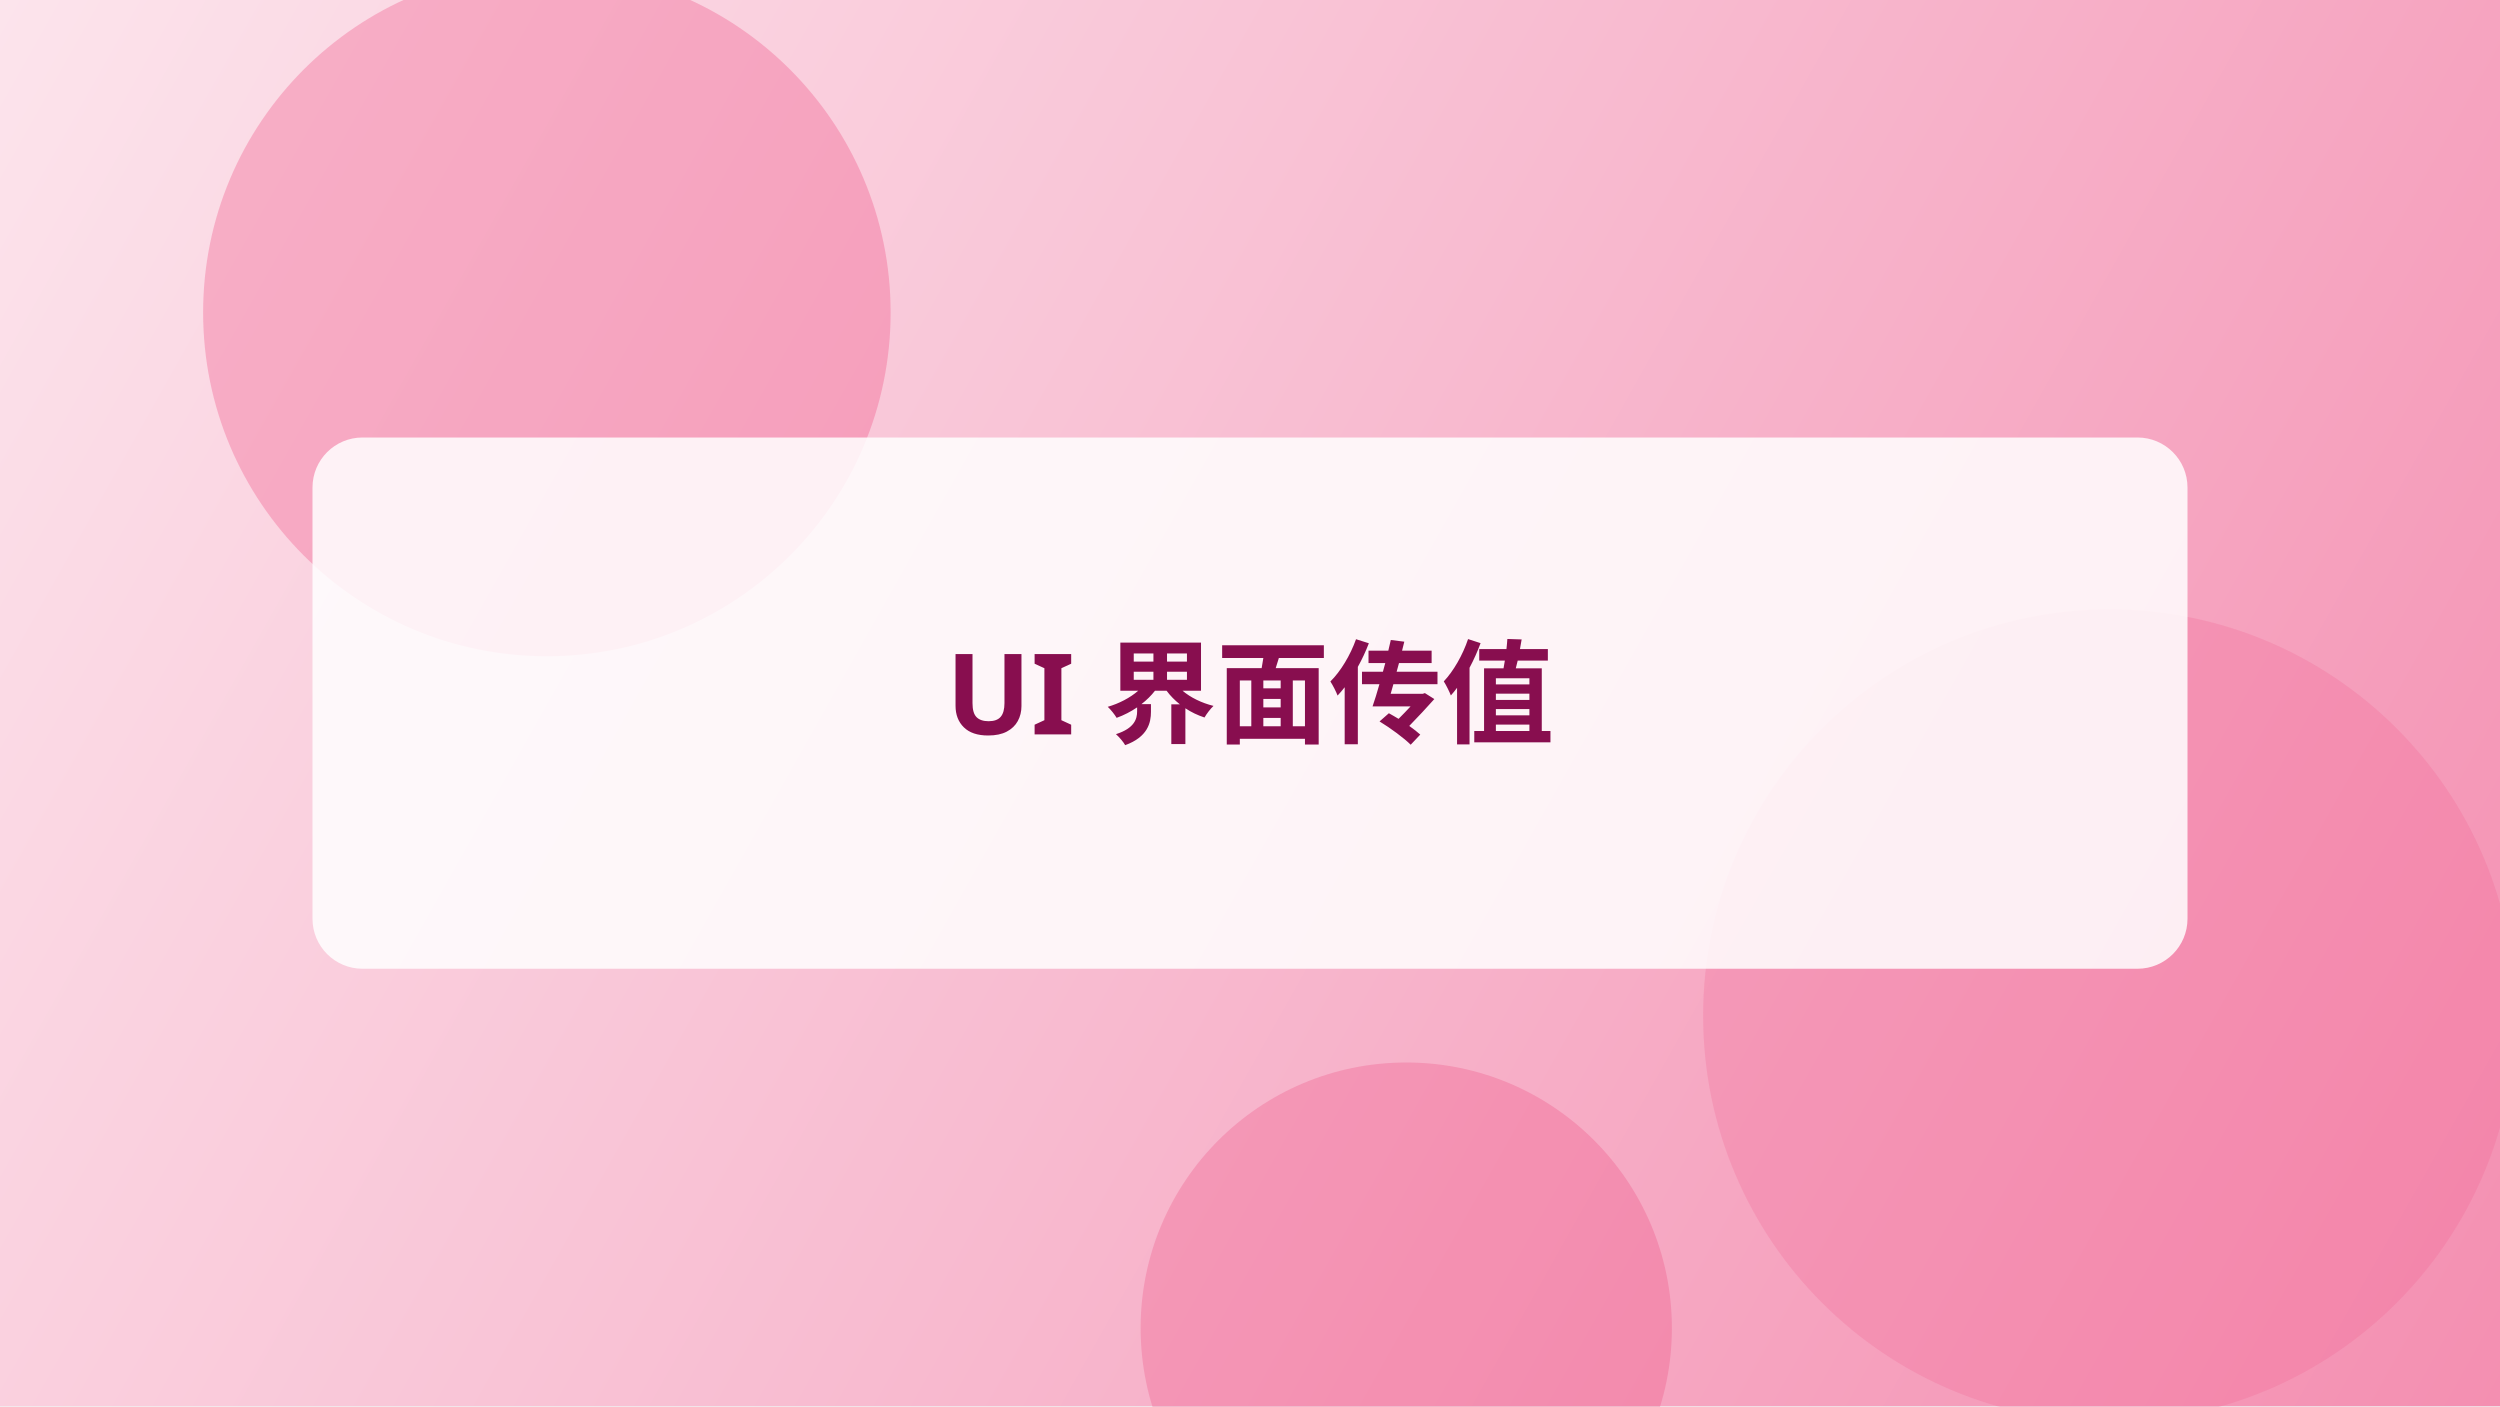
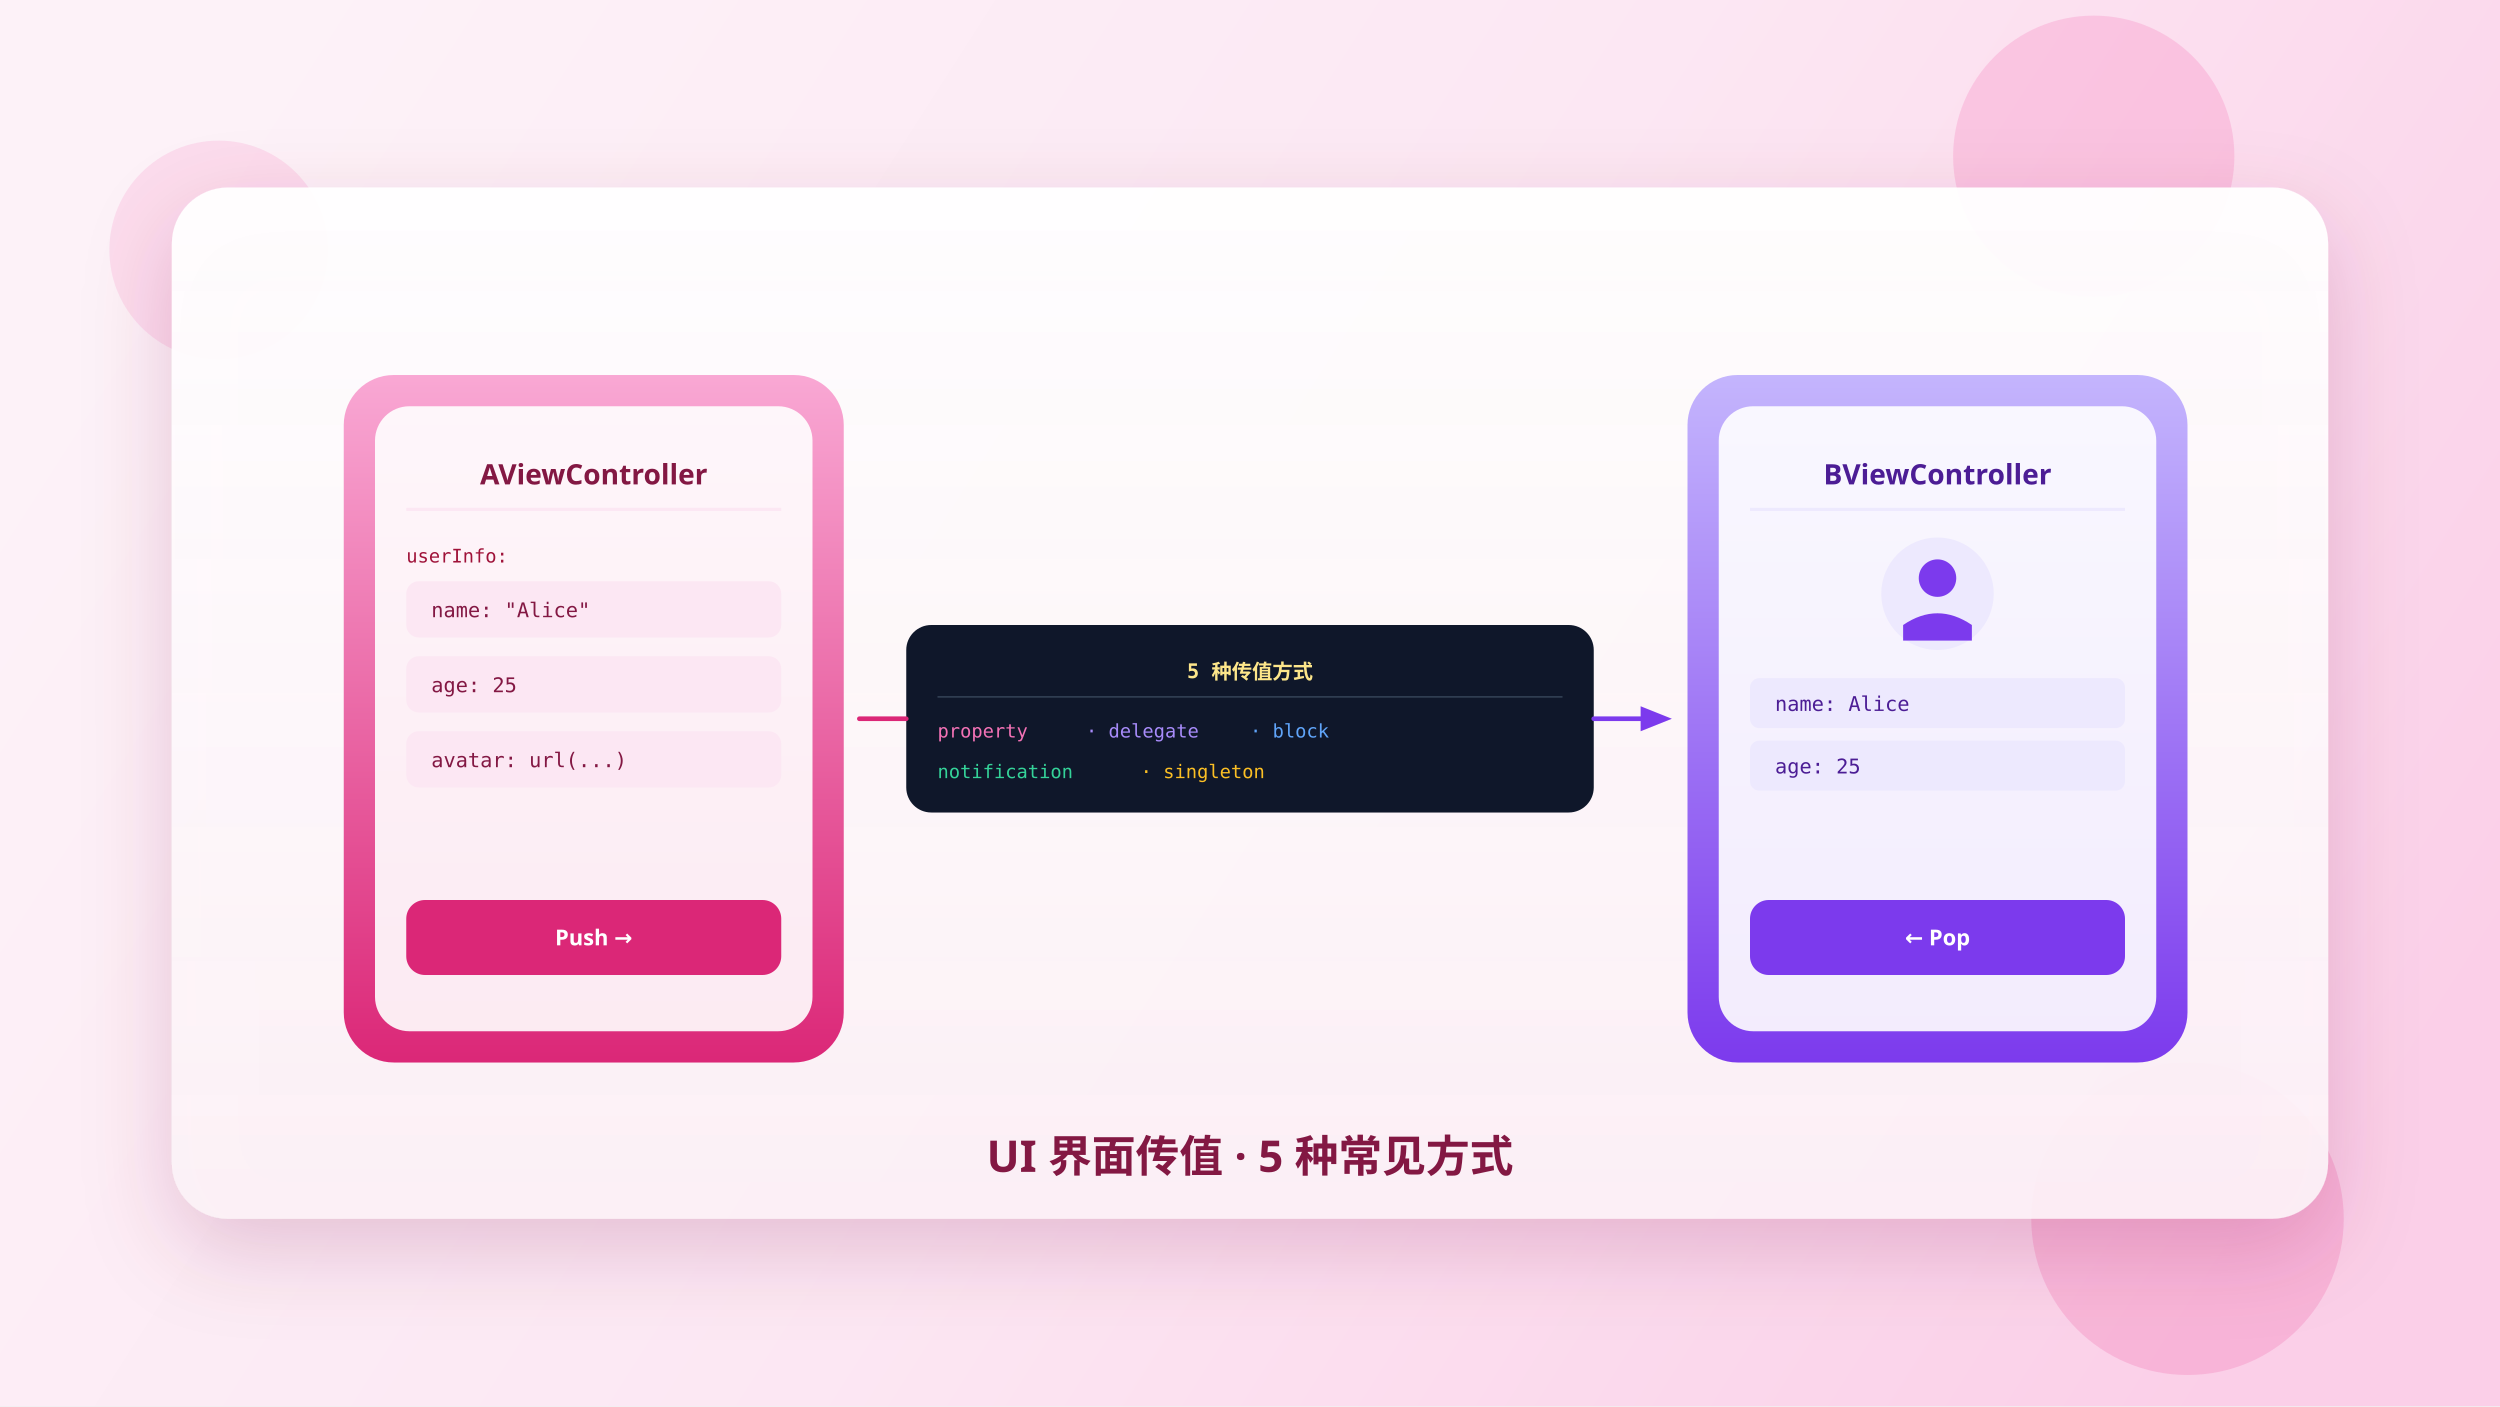
<svg xmlns="http://www.w3.org/2000/svg" width="1600" height="900" viewBox="0 0 1600 900" fill="none">
  <defs>
-     <linearGradient id="bg" x1="0" y1="0" x2="1600" y2="900" gradientUnits="userSpaceOnUse">
-       <stop stop-color="#FCE4EC" />
-       <stop offset="0.5" stop-color="#F8BBD0" />
-       <stop offset="1" stop-color="#F48FB1" />
+     <linearGradient id="bg" x1="160" y1="40" x2="1440" y2="860" gradientUnits="userSpaceOnUse">
+       <stop stop-color="#FDF2F8" />
+       <stop offset="0.5" stop-color="#FCE7F3" />
+       <stop offset="1" stop-color="#FBCFE8" />
    </linearGradient>
+     <linearGradient id="panel" x1="0" y1="0" x2="0" y2="1">
+       <stop stop-color="#FFFFFF" stop-opacity="0.95" />
+       <stop offset="1" stop-color="#FDF2F8" stop-opacity="0.92" />
+     </linearGradient>
+     <linearGradient id="vcA" x1="0" y1="0" x2="0" y2="1">
+       <stop stop-color="#F9A8D4" />
+       <stop offset="1" stop-color="#DB2777" />
+     </linearGradient>
+     <linearGradient id="vcB" x1="0" y1="0" x2="0" y2="1">
+       <stop stop-color="#C4B5FD" />
+       <stop offset="1" stop-color="#7C3AED" />
+     </linearGradient>
+     <filter id="soft" x="0" y="0" width="1600" height="900" filterUnits="userSpaceOnUse" color-interpolation-filters="sRGB">
+       <feDropShadow dx="0" dy="20" stdDeviation="28" flood-color="#831843" flood-opacity="0.2" />
+     </filter>
  </defs>
  <rect width="1600" height="900" fill="url(#bg)" />
-   <circle cx="350" cy="200" r="220" fill="#EC407A" fill-opacity="0.3" />
-   <circle cx="1350" cy="650" r="260" fill="#F06292" fill-opacity="0.25" />
-   <circle cx="900" cy="850" r="170" fill="#E91E63" fill-opacity="0.2" />
-   <rect x="200" y="280" width="1200" height="340" rx="32" fill="#FFFFFF" fill-opacity="0.85" />
-   <text x="800" y="470" text-anchor="middle" fill="#880E4F" font-family="'PingFang SC', 'Hiragino Sans GB', 'Microsoft YaHei', sans-serif" font-size="72" font-weight="700">UI 界面传值</text>
+   <circle cx="1340" cy="100" r="90" fill="#F472B6" fill-opacity="0.25" />
+   <circle cx="140" cy="160" r="70" fill="#F9A8D4" fill-opacity="0.3" />
+   <circle cx="1400" cy="780" r="100" fill="#EC4899" fill-opacity="0.2" />
+   <g filter="url(#soft)">
+     <rect x="110" y="120" width="1380" height="660" rx="36" fill="url(#panel)" />
+   </g>
+   <g transform="translate(220,240)">
+     <rect x="0" y="0" width="320" height="440" rx="32" fill="url(#vcA)" />
+     <rect x="20" y="20" width="280" height="400" rx="22" fill="#FFFFFF" fill-opacity="0.9" />
+     <text x="160" y="70" text-anchor="middle" fill="#831843" font-family="'PingFang SC', sans-serif" font-size="18" font-weight="700">AViewController</text>
+     <line x1="40" y1="86" x2="280" y2="86" stroke="#FCE7F3" stroke-width="2" />
+     <text x="40" y="120" fill="#9F1239" font-family="monospace" font-size="12">userInfo:</text>
+     <rect x="40" y="132" width="240" height="36" rx="8" fill="#FCE7F3" />
+     <text x="56" y="155" fill="#831843" font-family="monospace" font-size="13">name: "Alice"</text>
+     <rect x="40" y="180" width="240" height="36" rx="8" fill="#FCE7F3" />
+     <text x="56" y="203" fill="#831843" font-family="monospace" font-size="13">age: 25</text>
+     <rect x="40" y="228" width="240" height="36" rx="8" fill="#FCE7F3" />
+     <text x="56" y="251" fill="#831843" font-family="monospace" font-size="13">avatar: url(...)</text>
+     <rect x="40" y="336" width="240" height="48" rx="12" fill="#DB2777" />
+     <text x="160" y="365" text-anchor="middle" fill="#FFFFFF" font-family="'PingFang SC', sans-serif" font-size="14" font-weight="700">Push →</text>
+   </g>
+   <g transform="translate(580,400)">
+     <rect x="0" y="0" width="440" height="120" rx="16" fill="#0F172A" />
+     <text x="220" y="34" text-anchor="middle" fill="#FDE68A" font-family="monospace" font-size="13" font-weight="700">5 种传值方式</text>
+     <line x1="20" y1="46" x2="420" y2="46" stroke="#334155" stroke-width="1" />
+     <text x="20" y="72" fill="#F472B6" font-family="monospace" font-size="12">property</text>
+     <text x="115" y="72" fill="#A78BFA" font-family="monospace" font-size="12">· delegate</text>
+     <text x="220" y="72" fill="#60A5FA" font-family="monospace" font-size="12">· block</text>
+     <text x="20" y="98" fill="#34D399" font-family="monospace" font-size="12">notification</text>
+     <text x="150" y="98" fill="#FBBF24" font-family="monospace" font-size="12">· singleton</text>
+     <path d="M 0 60 L -30 60" stroke="#DB2777" stroke-width="3" stroke-linecap="round" />
+     <polygon points="440,60 460,60" fill="none" />
+     <path d="M 440 60 L 470 60" stroke="#7C3AED" stroke-width="3" stroke-linecap="round" />
+     <polygon points="470,52 490,60 470,68" fill="#7C3AED" />
+   </g>
+   <g transform="translate(1080,240)">
+     <rect x="0" y="0" width="320" height="440" rx="32" fill="url(#vcB)" />
+     <rect x="20" y="20" width="280" height="400" rx="22" fill="#FFFFFF" fill-opacity="0.9" />
+     <text x="160" y="70" text-anchor="middle" fill="#4C1D95" font-family="'PingFang SC', sans-serif" font-size="18" font-weight="700">BViewController</text>
+     <line x1="40" y1="86" x2="280" y2="86" stroke="#EDE9FE" stroke-width="2" />
+     <circle cx="160" cy="140" r="36" fill="#EDE9FE" />
+     <circle cx="160" cy="130" r="12" fill="#7C3AED" />
+     <path d="M 138 160 Q 160 145 182 160 L 182 170 L 138 170 Z" fill="#7C3AED" />
+     <rect x="40" y="194" width="240" height="32" rx="6" fill="#EDE9FE" />
+     <text x="56" y="215" fill="#4C1D95" font-family="monospace" font-size="13">name: Alice</text>
+     <rect x="40" y="234" width="240" height="32" rx="6" fill="#EDE9FE" />
+     <text x="56" y="255" fill="#4C1D95" font-family="monospace" font-size="13">age:  25</text>
+     <rect x="40" y="336" width="240" height="48" rx="12" fill="#7C3AED" />
+     <text x="160" y="365" text-anchor="middle" fill="#FFFFFF" font-family="'PingFang SC', sans-serif" font-size="14" font-weight="700">← Pop</text>
+   </g>
+   <text x="800" y="750" text-anchor="middle" fill="#831843" font-family="'PingFang SC', sans-serif" font-size="28" font-weight="700">UI 界面传值 · 5 种常见方式</text>
</svg>
